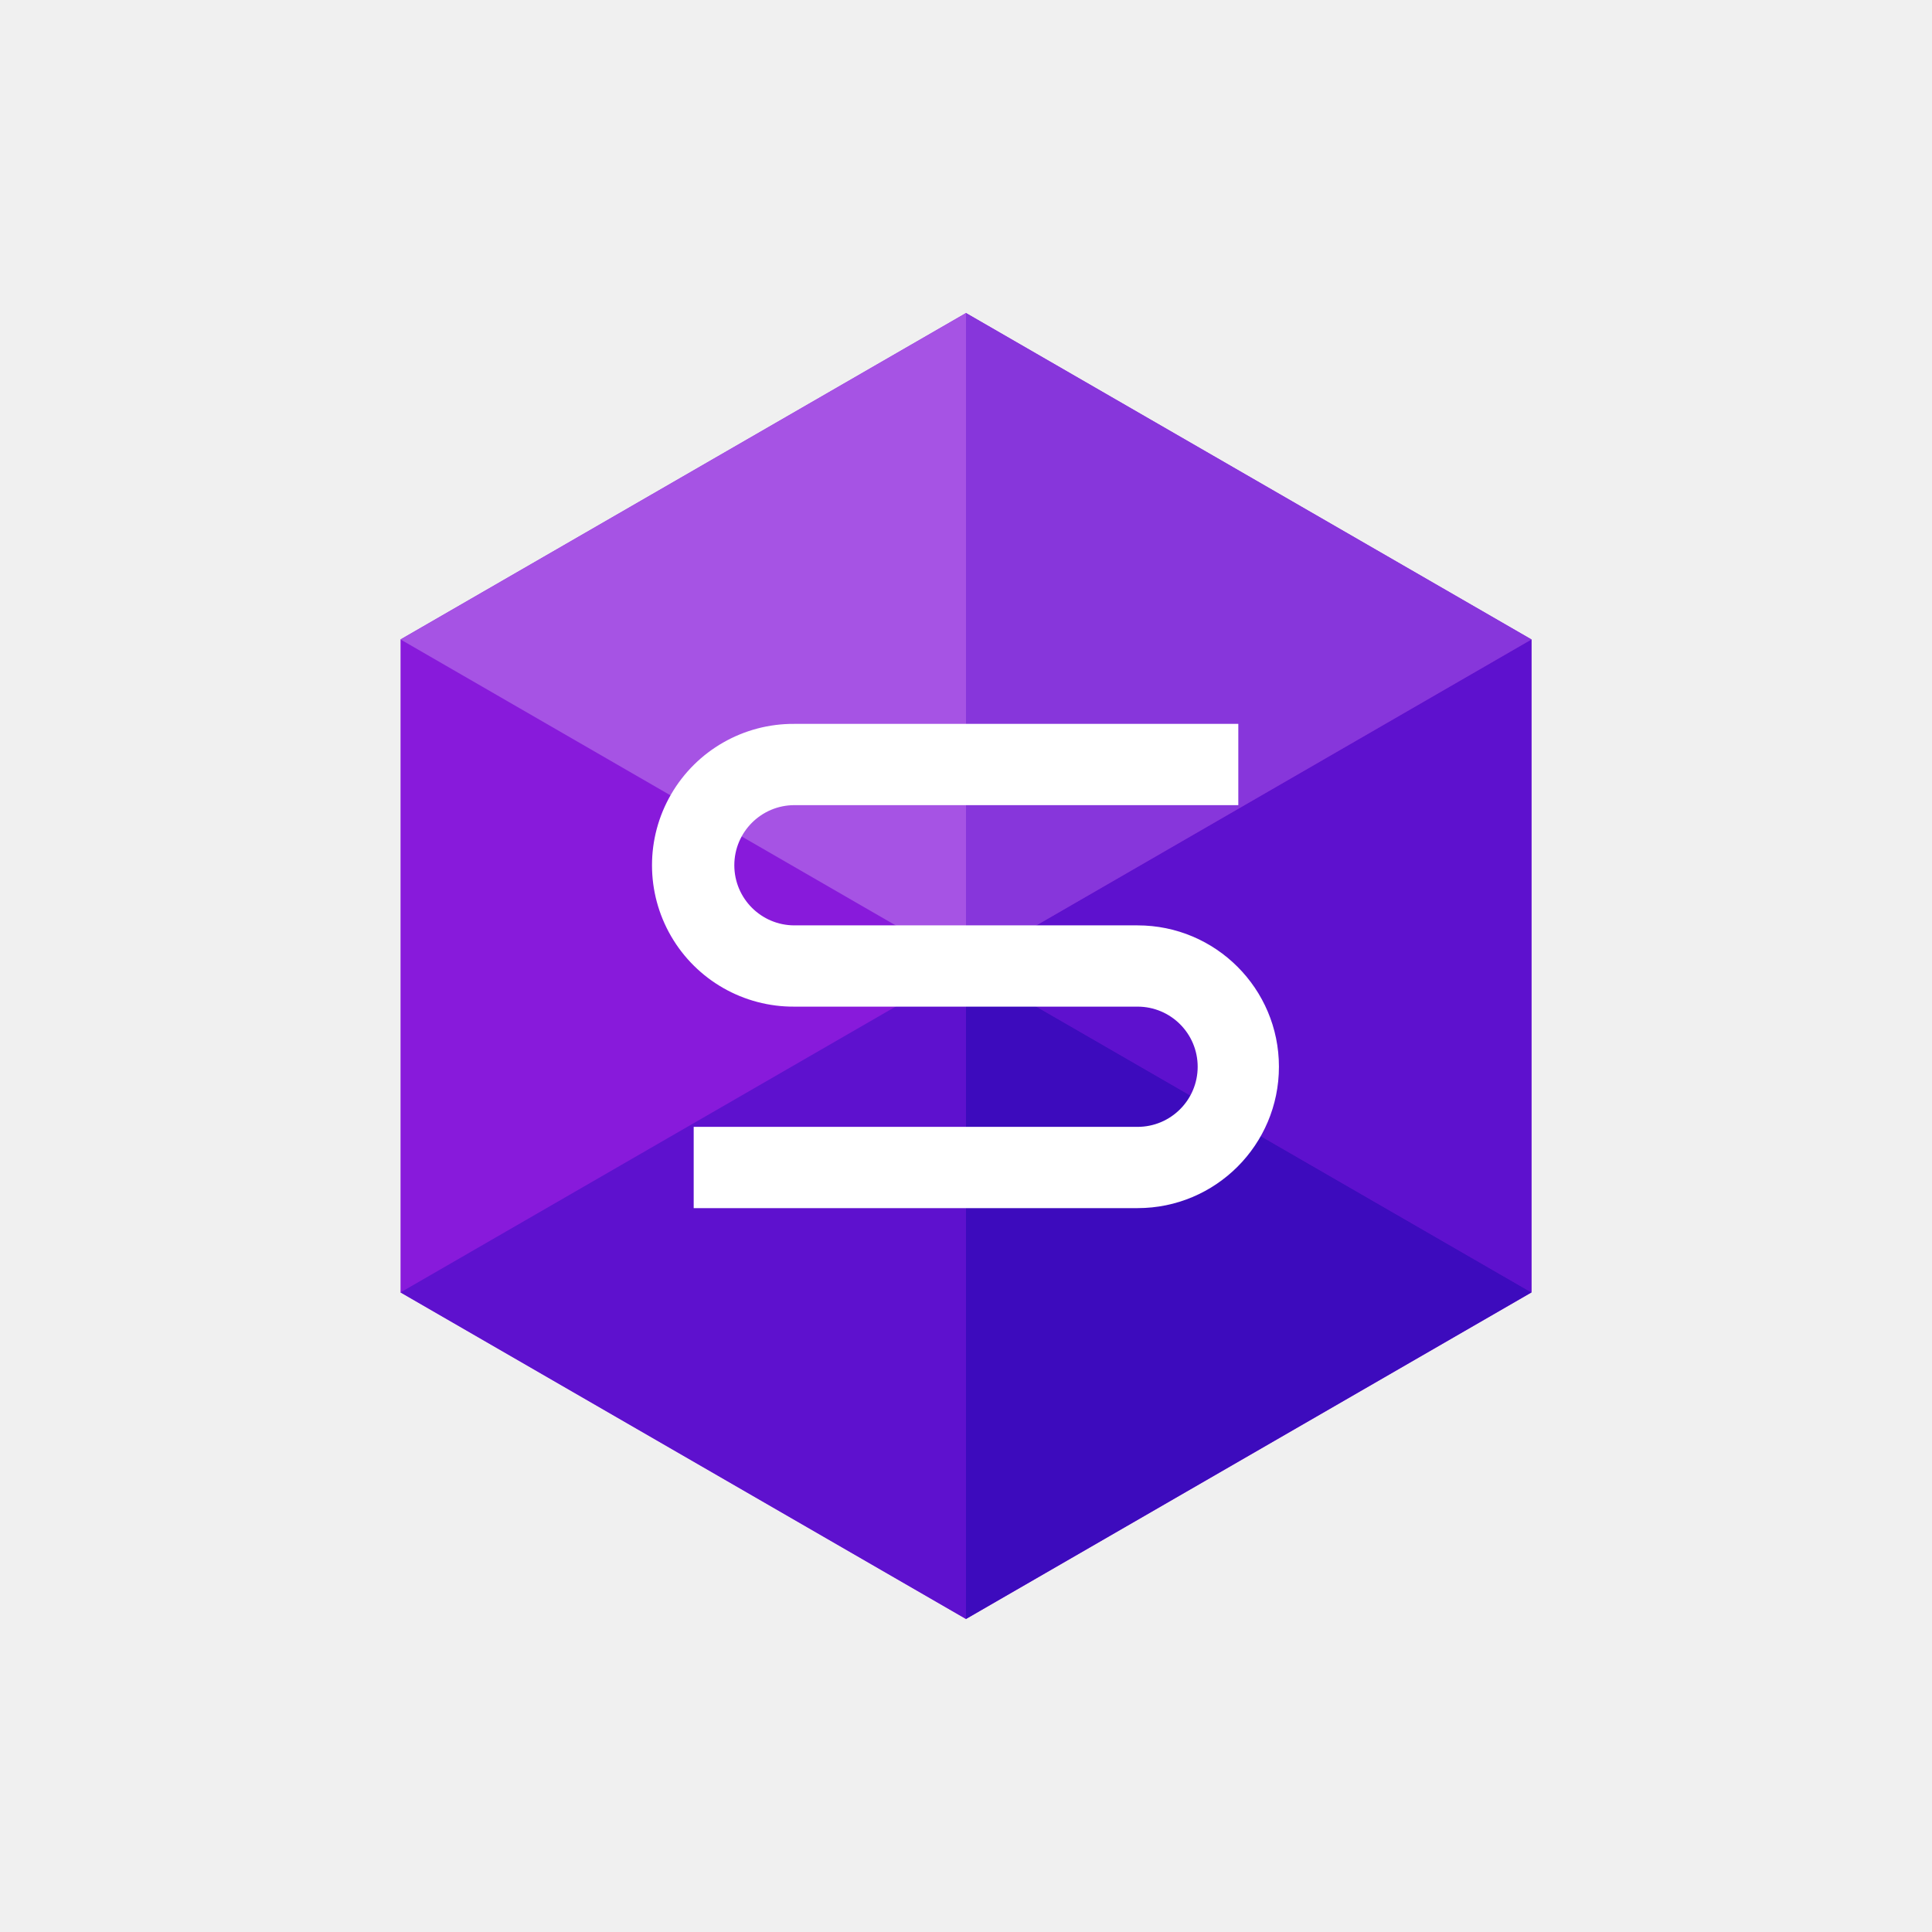
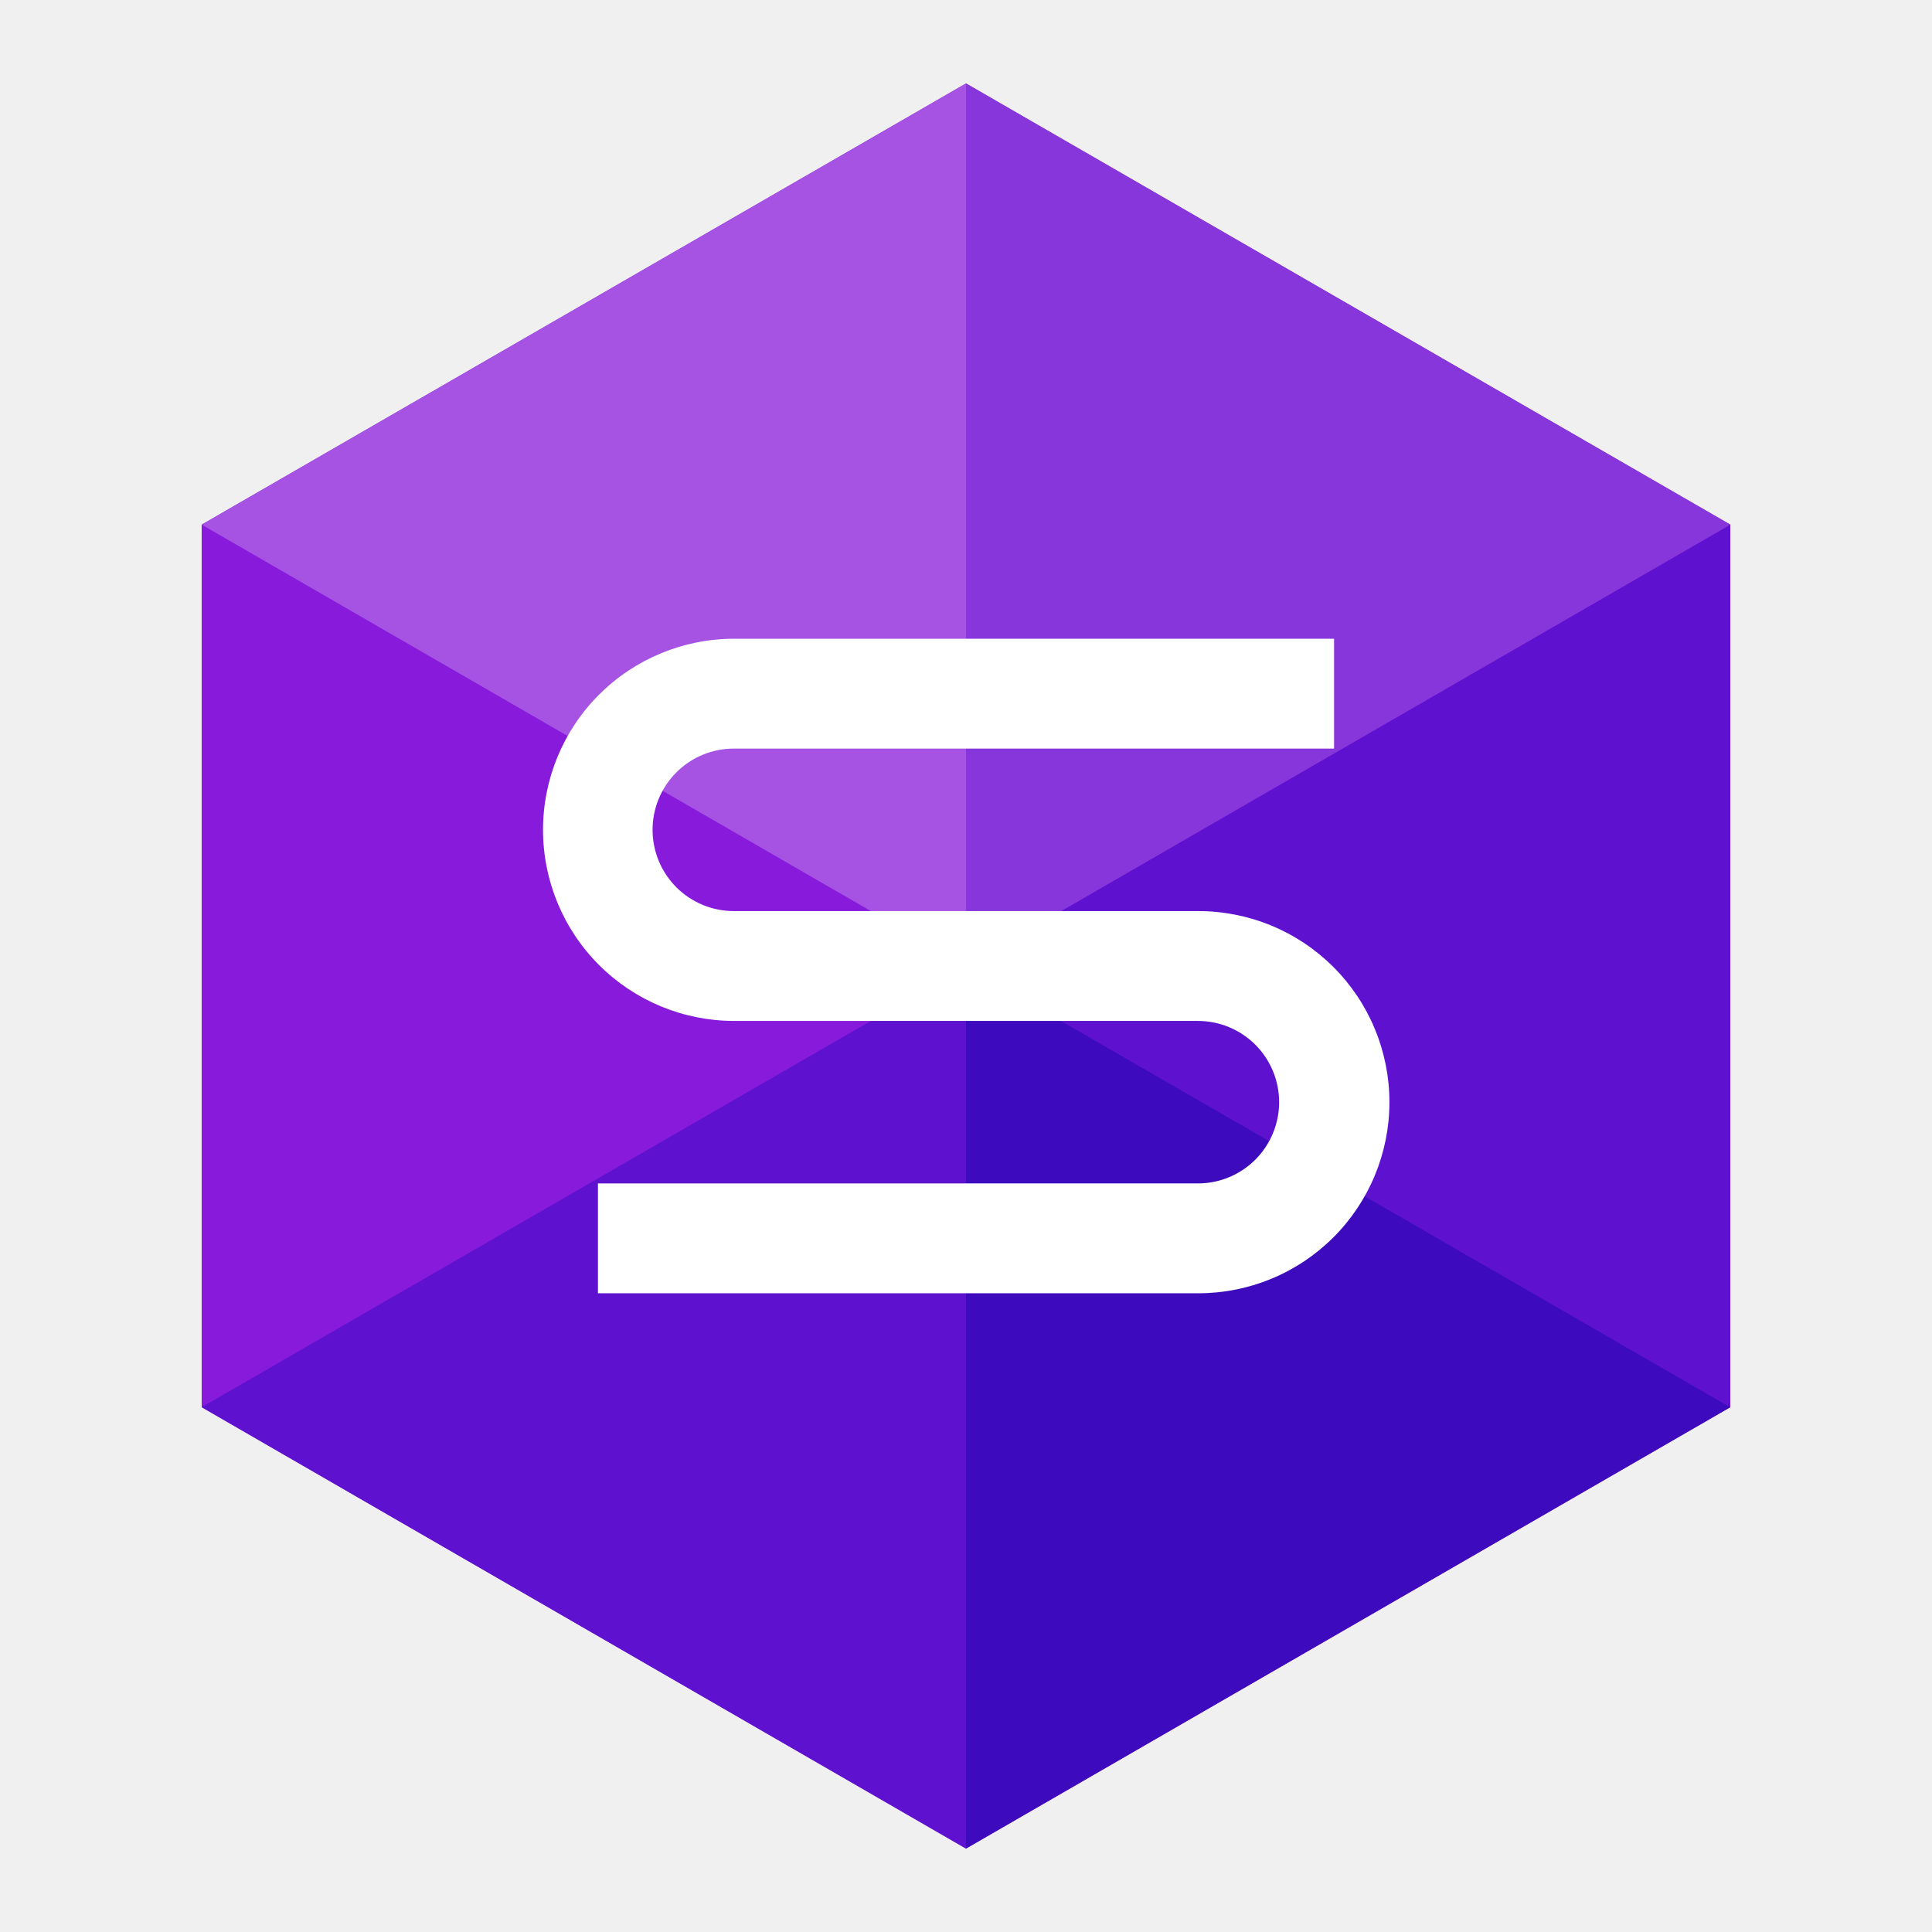
- <svg xmlns="http://www.w3.org/2000/svg" viewBox="0 0 246 246">
-   <rect width="246" height="246" fill="#fff" opacity="0" />
-   <polyline points="195 81.422 195 164.563 123 206.142 51 164.563 51 81.422 123 39.86 195 81.422" fill="#881adb" />
-   <polyline points="123 39.86 51 81.422 123 123.001 123 123 123 39.859 123 39.86" fill="#a653e4" />
-   <polyline points="123 122.999 51 164.561 123 206.141 123 123" fill="#5e11ce" />
-   <polyline points="195 81.422 123 123.001 195 164.563 195 164.561 195 81.422" fill="#5e11ce" />
-   <polyline points="123 39.859 123 123 195 81.422 123 39.86" fill="#8736db" />
-   <polyline points="123 123.001 123 123.001 123 206.14 195 164.561 123 123" fill="#3d0bbd" />
-   <path d="M144.845,153.83H88.327V143.482h56.518a7.654,7.654,0,1,0,0-15.308H101.155a18.002,18.002,0,1,1,0-36.003h56.518v10.347H101.155a7.654,7.654,0,1,0,0,15.309h43.689a18.001,18.001,0,1,1,0,36.002Z" fill="#fff" />
+ <svg xmlns="http://www.w3.org/2000/svg" width="182" height="182" viewBox="0 0 182 182" fill="none">
+   <g clip-path="url(#clip0_4_587)">
+     <path d="M163 49.422V132.563L91 174.142L19 132.563V49.422L91 7.86L163 49.422Z" fill="#881ADB" />
+     <path d="M91 7.86L19 49.422L91 91.001V91V7.859V7.86Z" fill="#A653E4" />
+     <path d="M91 90.999L19 132.561L91 174.141V91" fill="#5E11CE" />
+     <path d="M163 49.422L91 91.001L163 132.563V132.561V49.422Z" fill="#5E11CE" />
+     <path d="M91 7.859V91L163 49.422L91 7.86" fill="#8736DB" />
+     <path d="M91 91.001V174.14L163 132.561L91 91" fill="#3D0BBD" />
+     <path d="M112.845 121.83H56.327V111.482H112.845C114.875 111.482 116.821 110.676 118.257 109.241C119.692 107.805 120.498 105.858 120.498 103.829C120.498 101.799 119.692 99.852 118.257 98.416C116.821 96.981 114.875 96.175 112.845 96.175H69.155C64.381 96.175 59.802 94.278 56.426 90.902C53.05 87.526 51.154 82.947 51.154 78.173C51.154 73.399 53.05 68.82 56.426 65.444C59.802 62.068 64.381 60.171 69.155 60.171H125.673V70.519H69.155C68.148 70.515 67.15 70.71 66.218 71.093C65.286 71.476 64.439 72.04 63.725 72.751C63.011 73.462 62.445 74.307 62.059 75.237C61.672 76.168 61.473 77.165 61.473 78.173C61.473 79.18 61.672 80.178 62.059 81.108C62.445 82.039 63.011 82.884 63.725 83.595C64.439 84.306 65.286 84.869 66.218 85.252C67.15 85.635 68.148 85.831 69.155 85.827H112.845C115.212 85.822 117.558 86.283 119.746 87.185C121.935 88.087 123.925 89.412 125.601 91.085C127.277 92.757 128.607 94.743 129.514 96.93C130.421 99.117 130.888 101.461 130.888 103.828C130.888 106.196 130.421 108.54 129.514 110.727C128.607 112.914 127.277 114.9 125.601 116.572C123.925 118.244 121.935 119.569 119.746 120.472C117.558 121.374 115.212 121.836 112.845 121.83Z" fill="white" />
+   </g>
+   <defs>
+     <clipPath id="clip0_4_587">
+       <rect width="182" height="182" fill="white" />
+     </clipPath>
+   </defs>
</svg>
